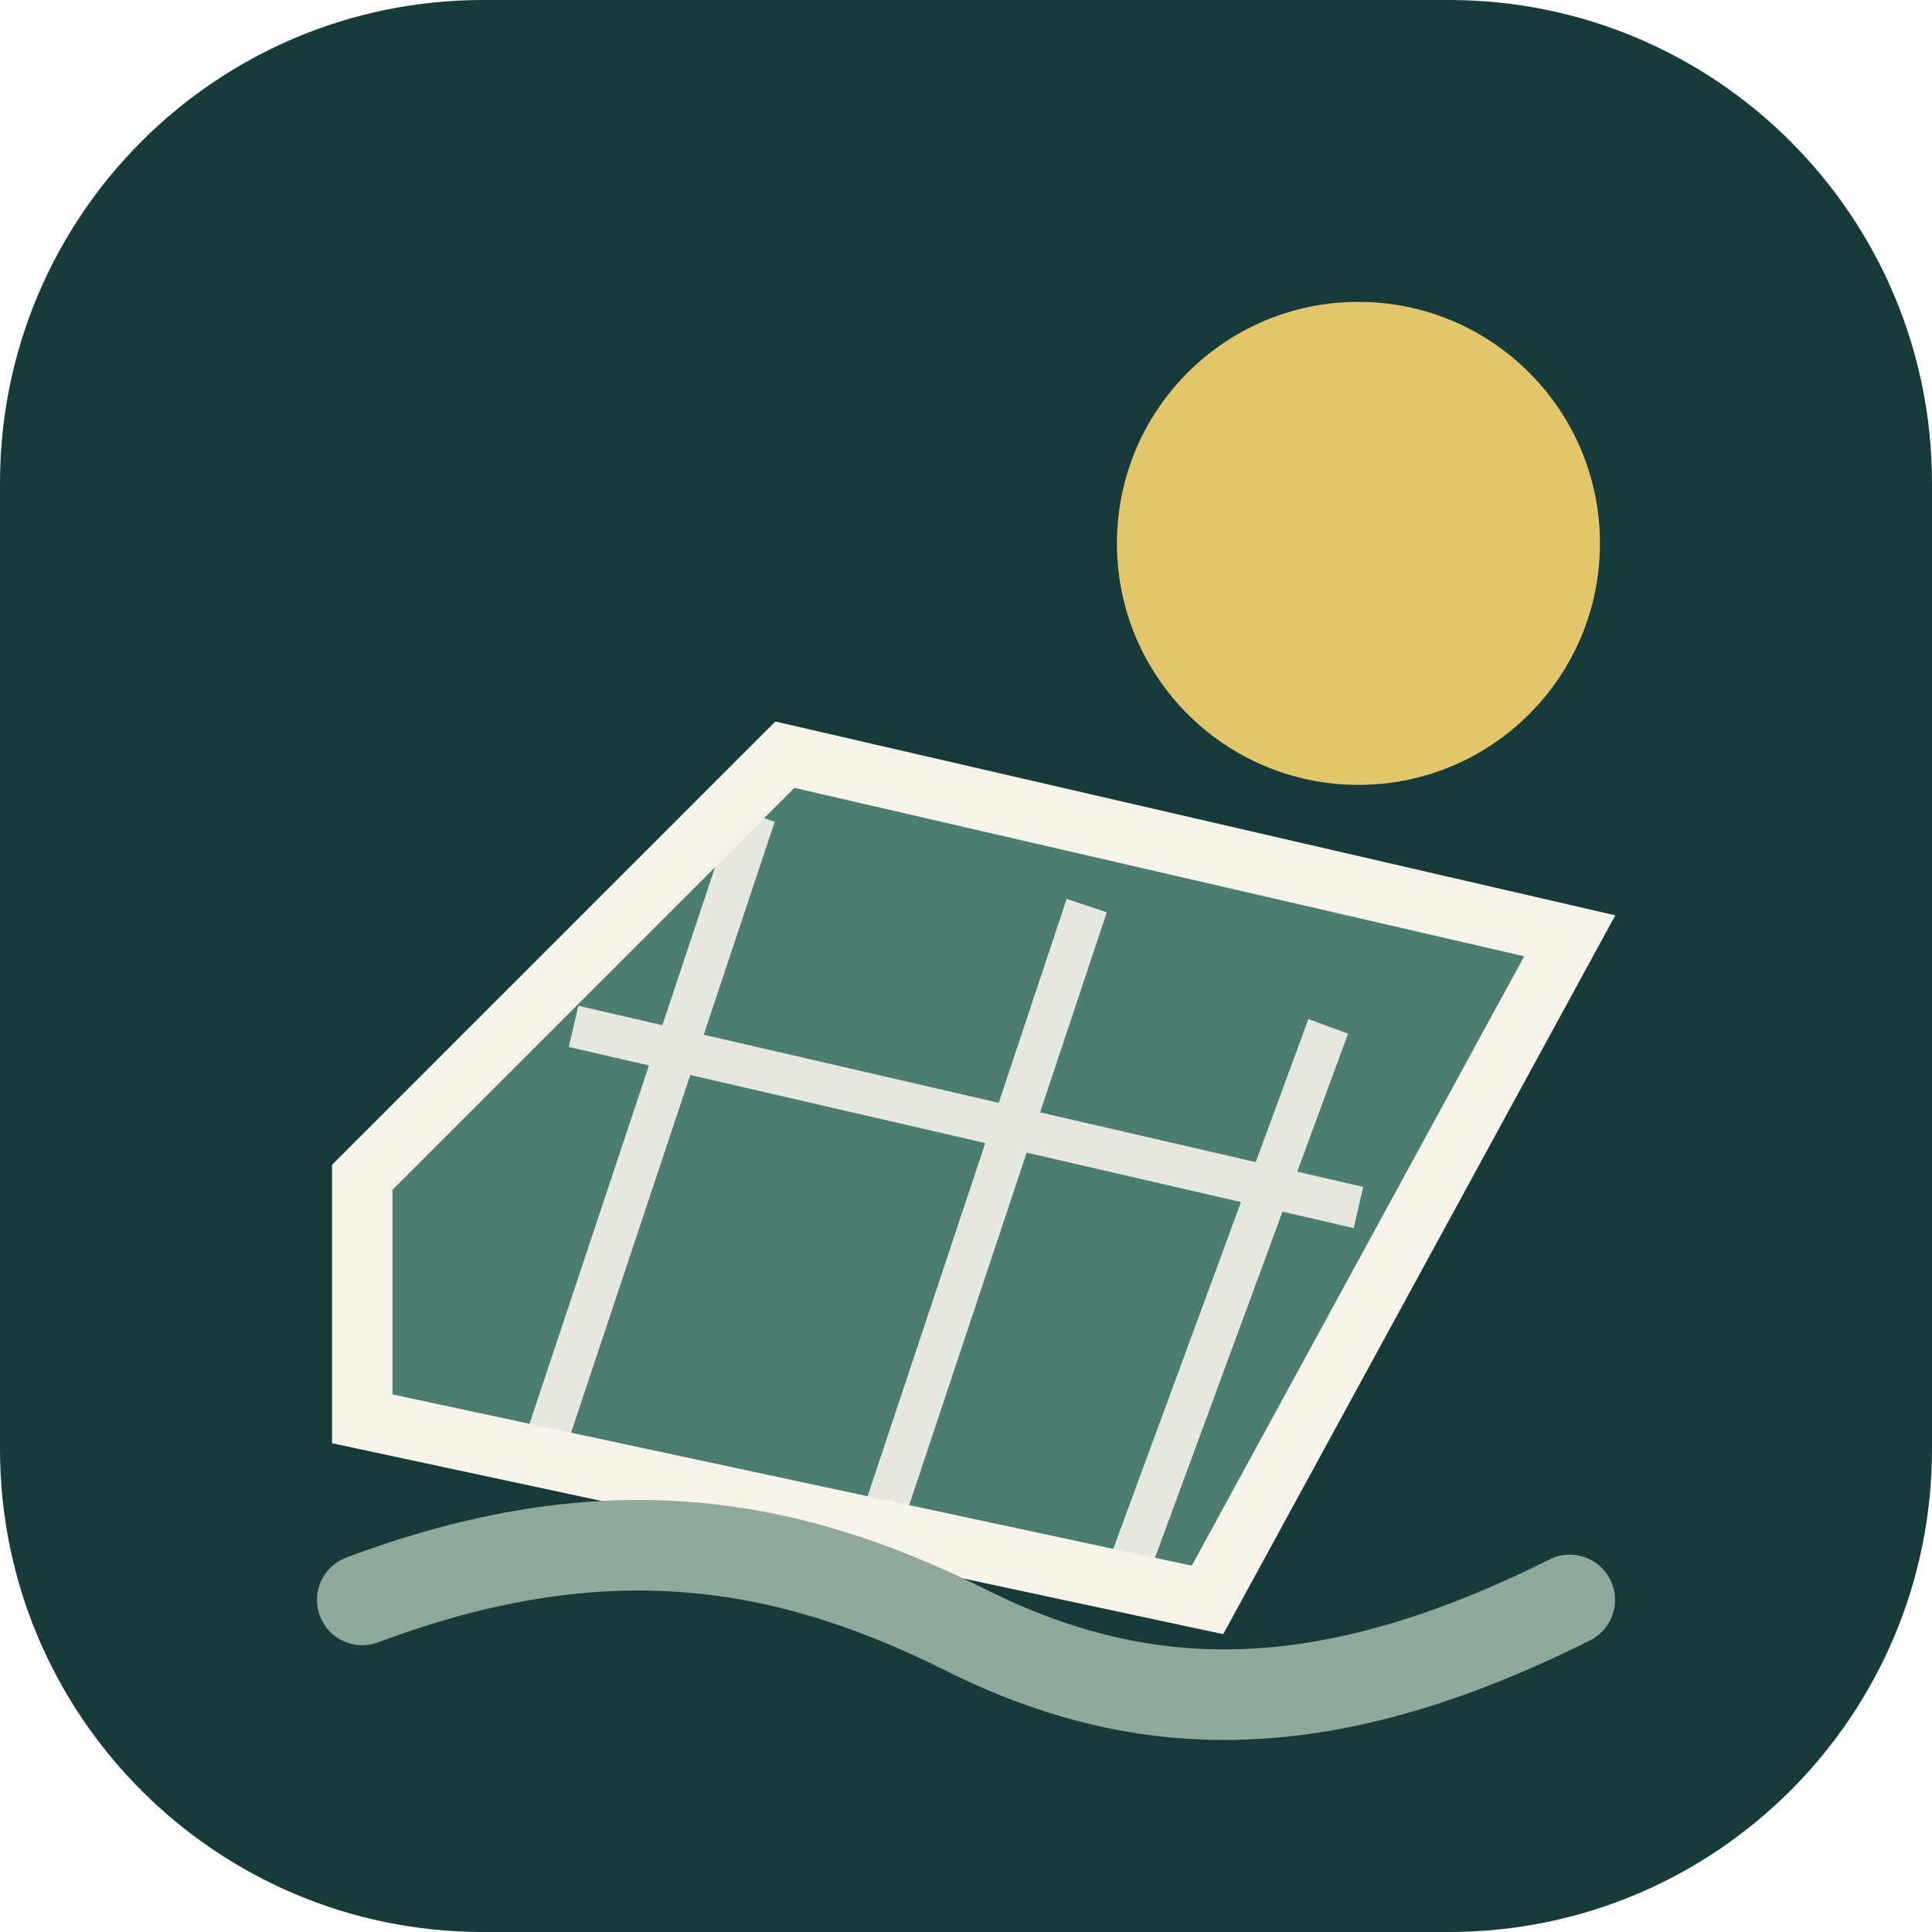
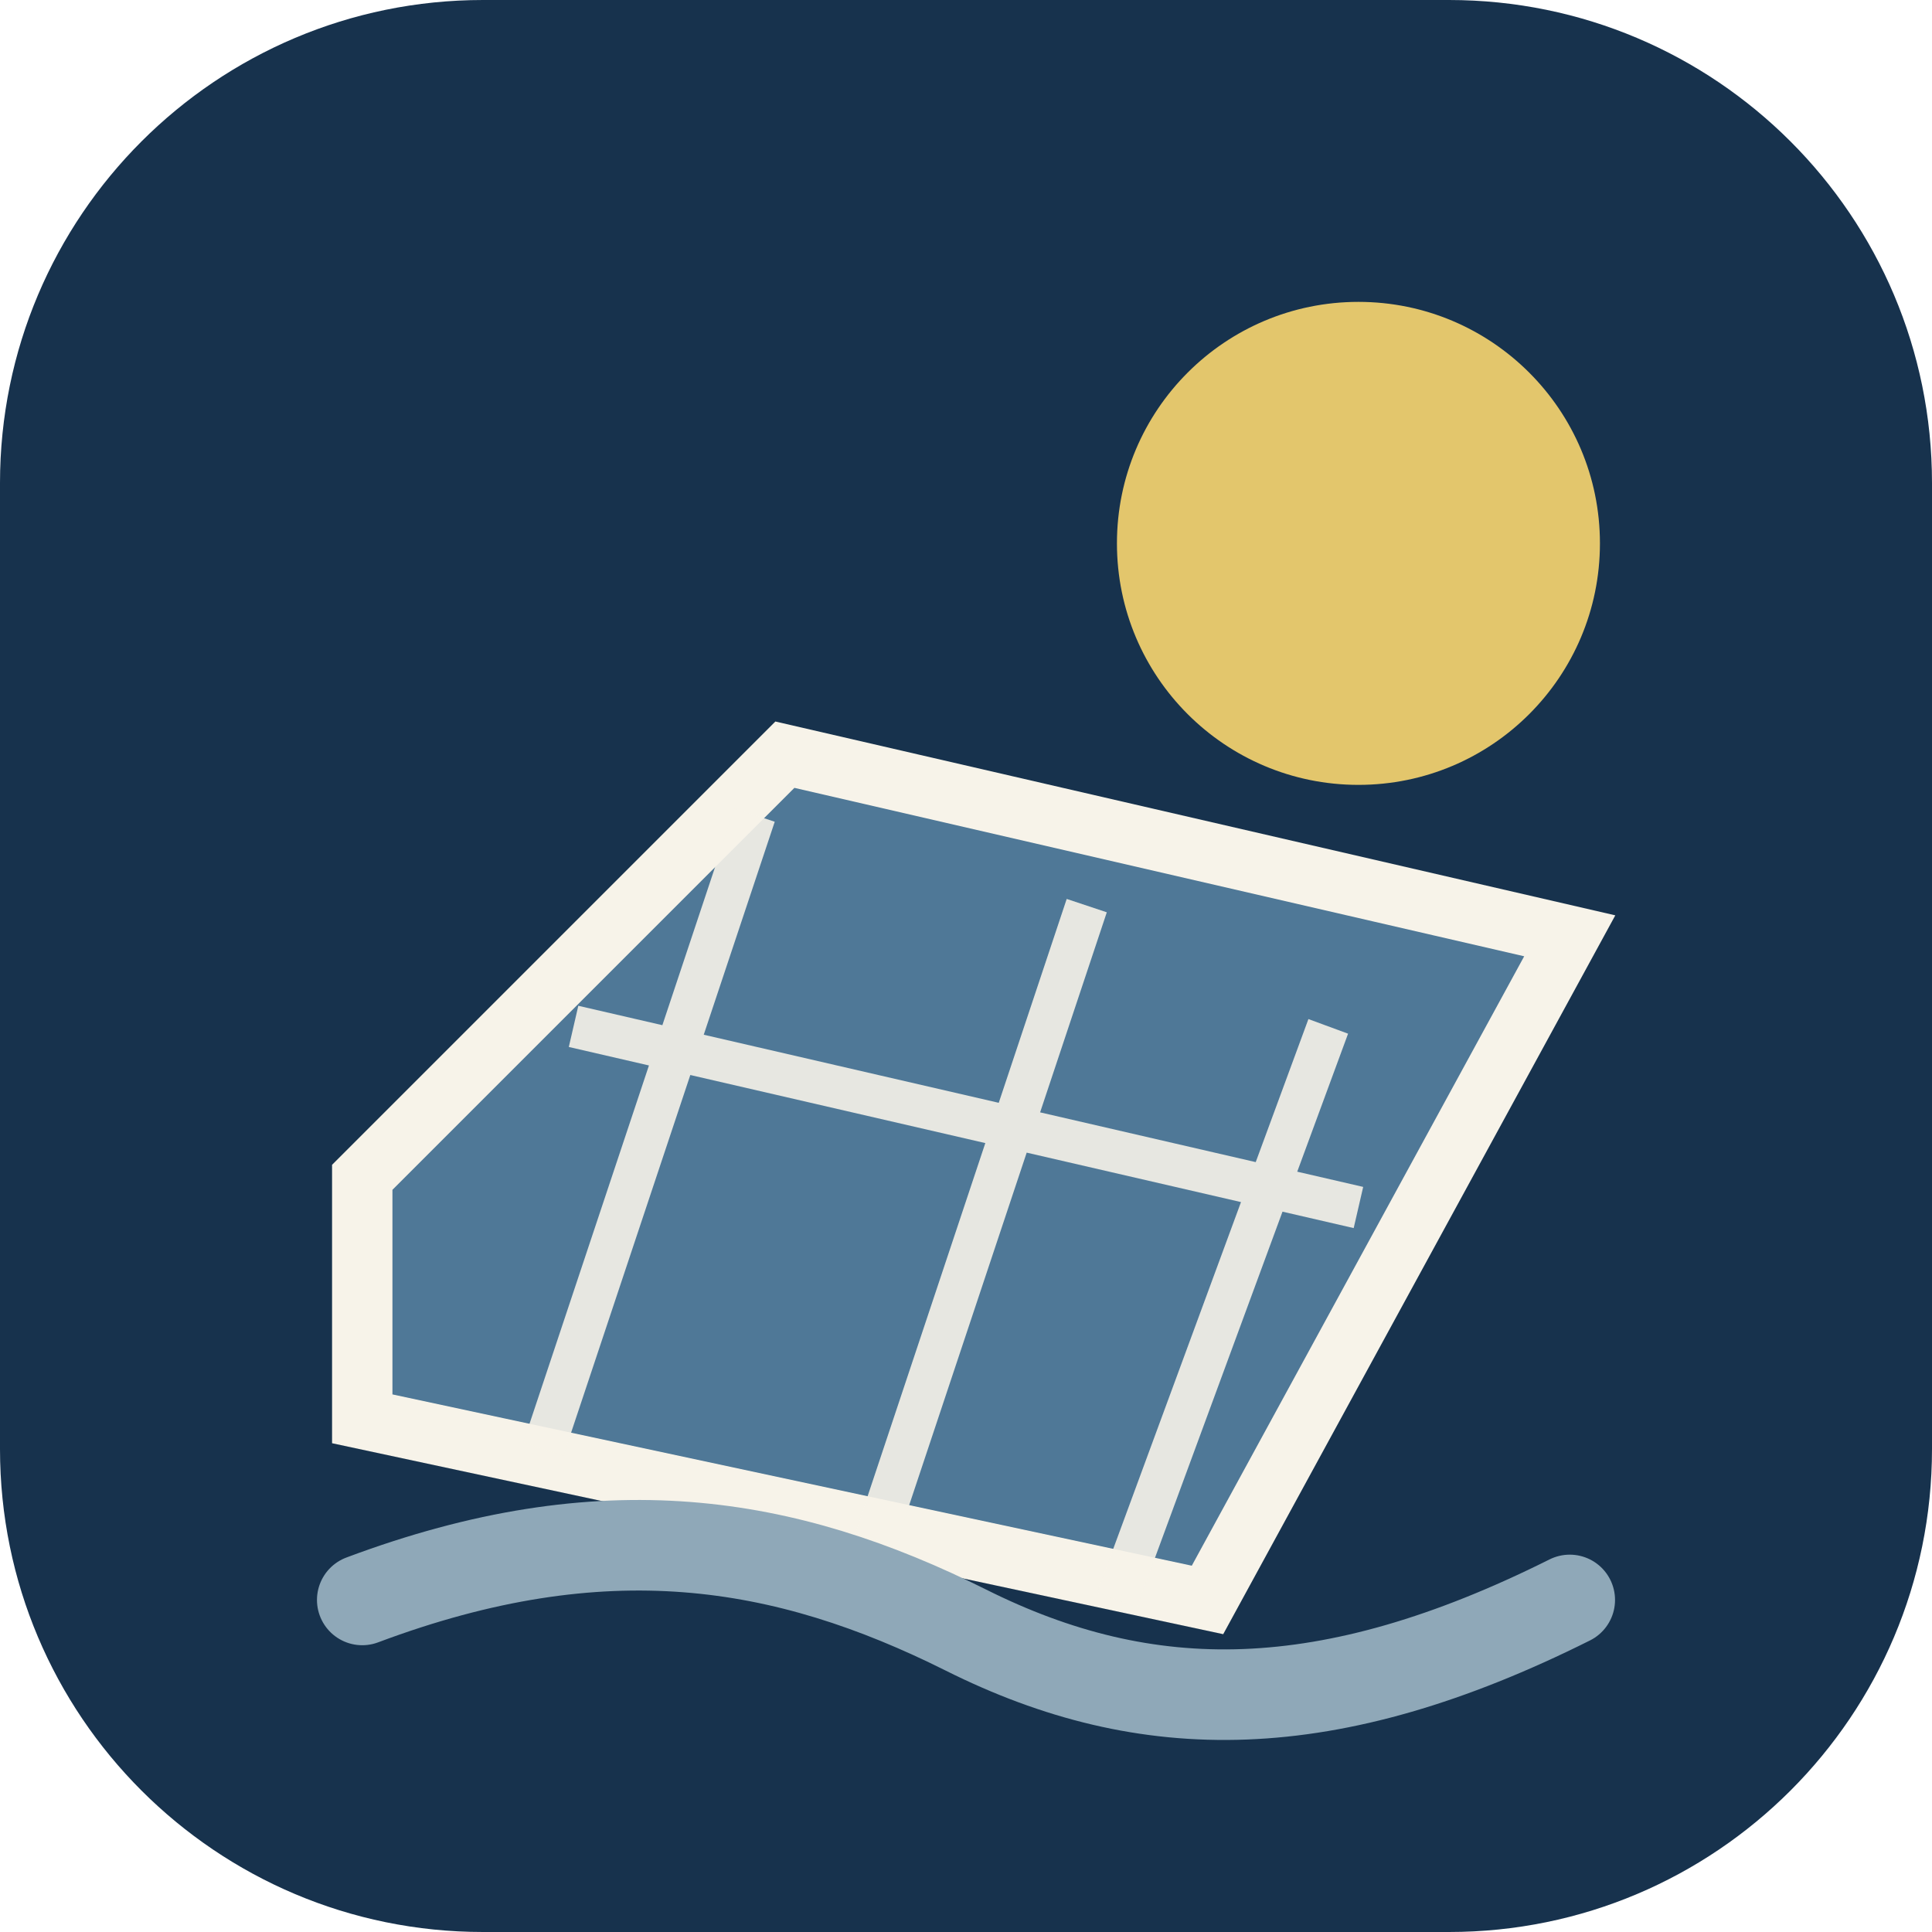
<svg xmlns="http://www.w3.org/2000/svg" viewBox="0 0 64 64">
-   <rect width="64" height="64" rx="16" fill="#173b3a" />
+   <rect width="64" height="64" rx="16" fill="#17324d" />
  <circle cx="45" cy="18" r="8" fill="#e3c66c" />
-   <path d="M12 39 26 25l26 6-12 22-28-6Z" fill="#4c7d73" stroke="#f7f3e9" stroke-width="2" />
+   <path d="M12 39 26 25l26 6-12 22-28-6Z" fill="#4f7897" stroke="#f7f3e9" stroke-width="2" />
  <path d="m19 34 26 6M25 27l-7 21m18-18-7 21m15-17-7 19" stroke="#f7f3e9" stroke-width="1.4" opacity=".9" />
-   <path d="M12 53c8-3 14-2 20 1 6 3 12 3 20-1" fill="none" stroke="#8fa89a" stroke-width="3" stroke-linecap="round" />
+   <path d="M12 53c8-3 14-2 20 1 6 3 12 3 20-1" fill="none" stroke="#8fa8b8" stroke-width="3" stroke-linecap="round" />
</svg>
